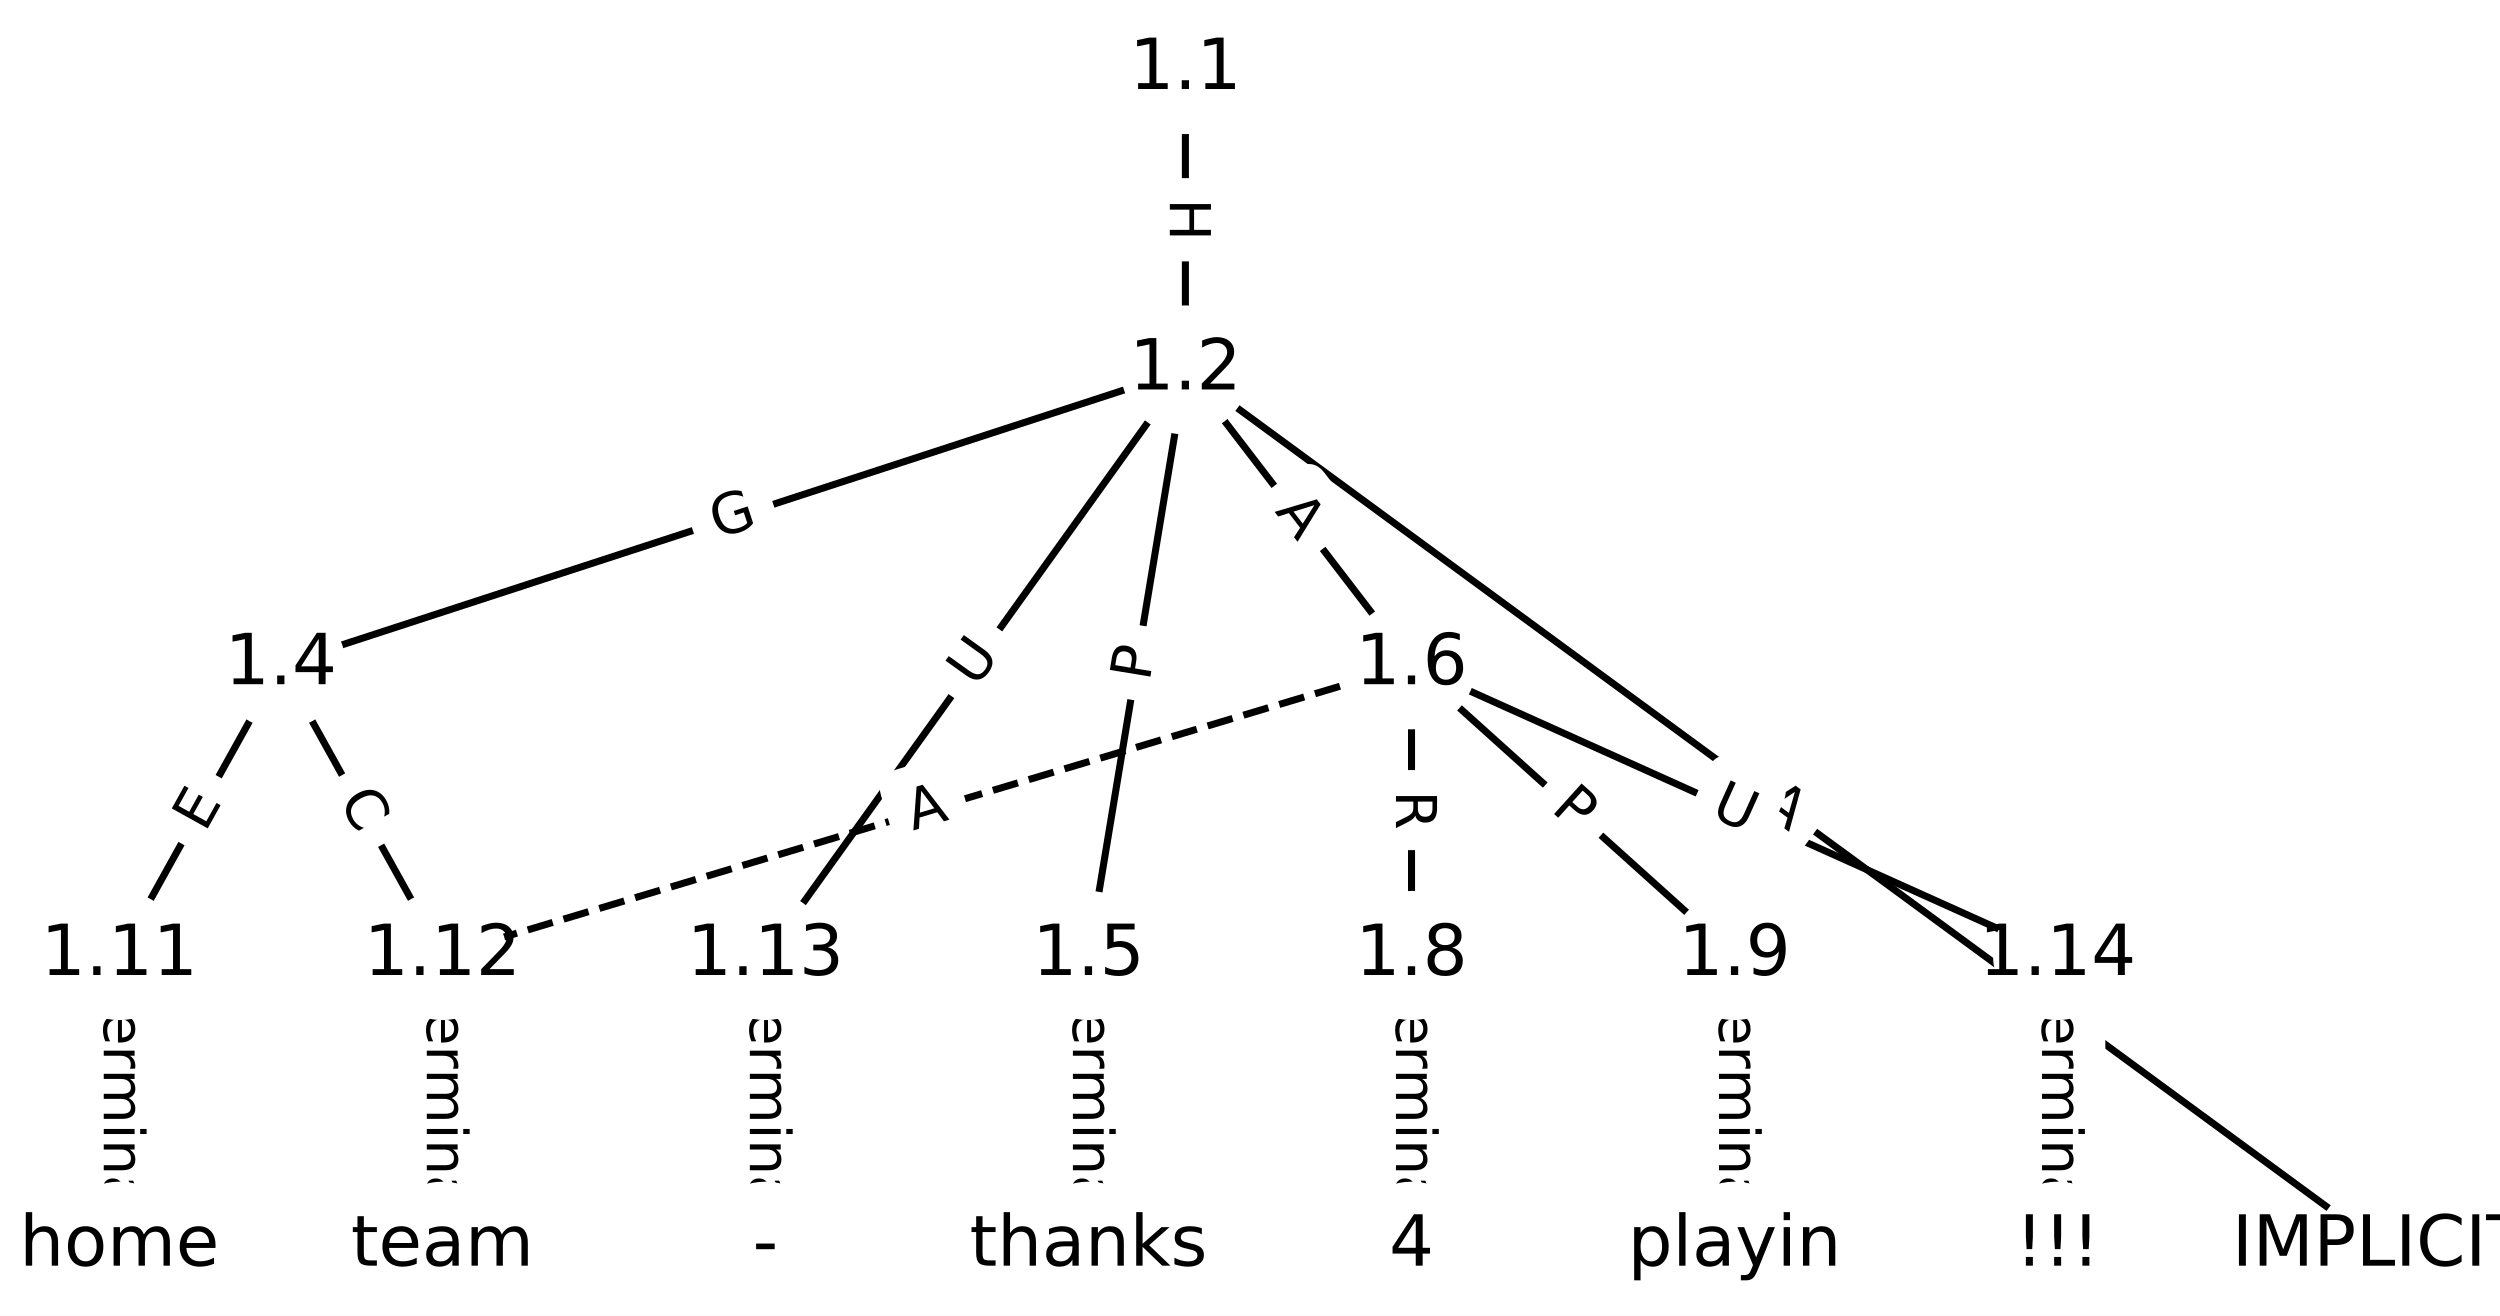
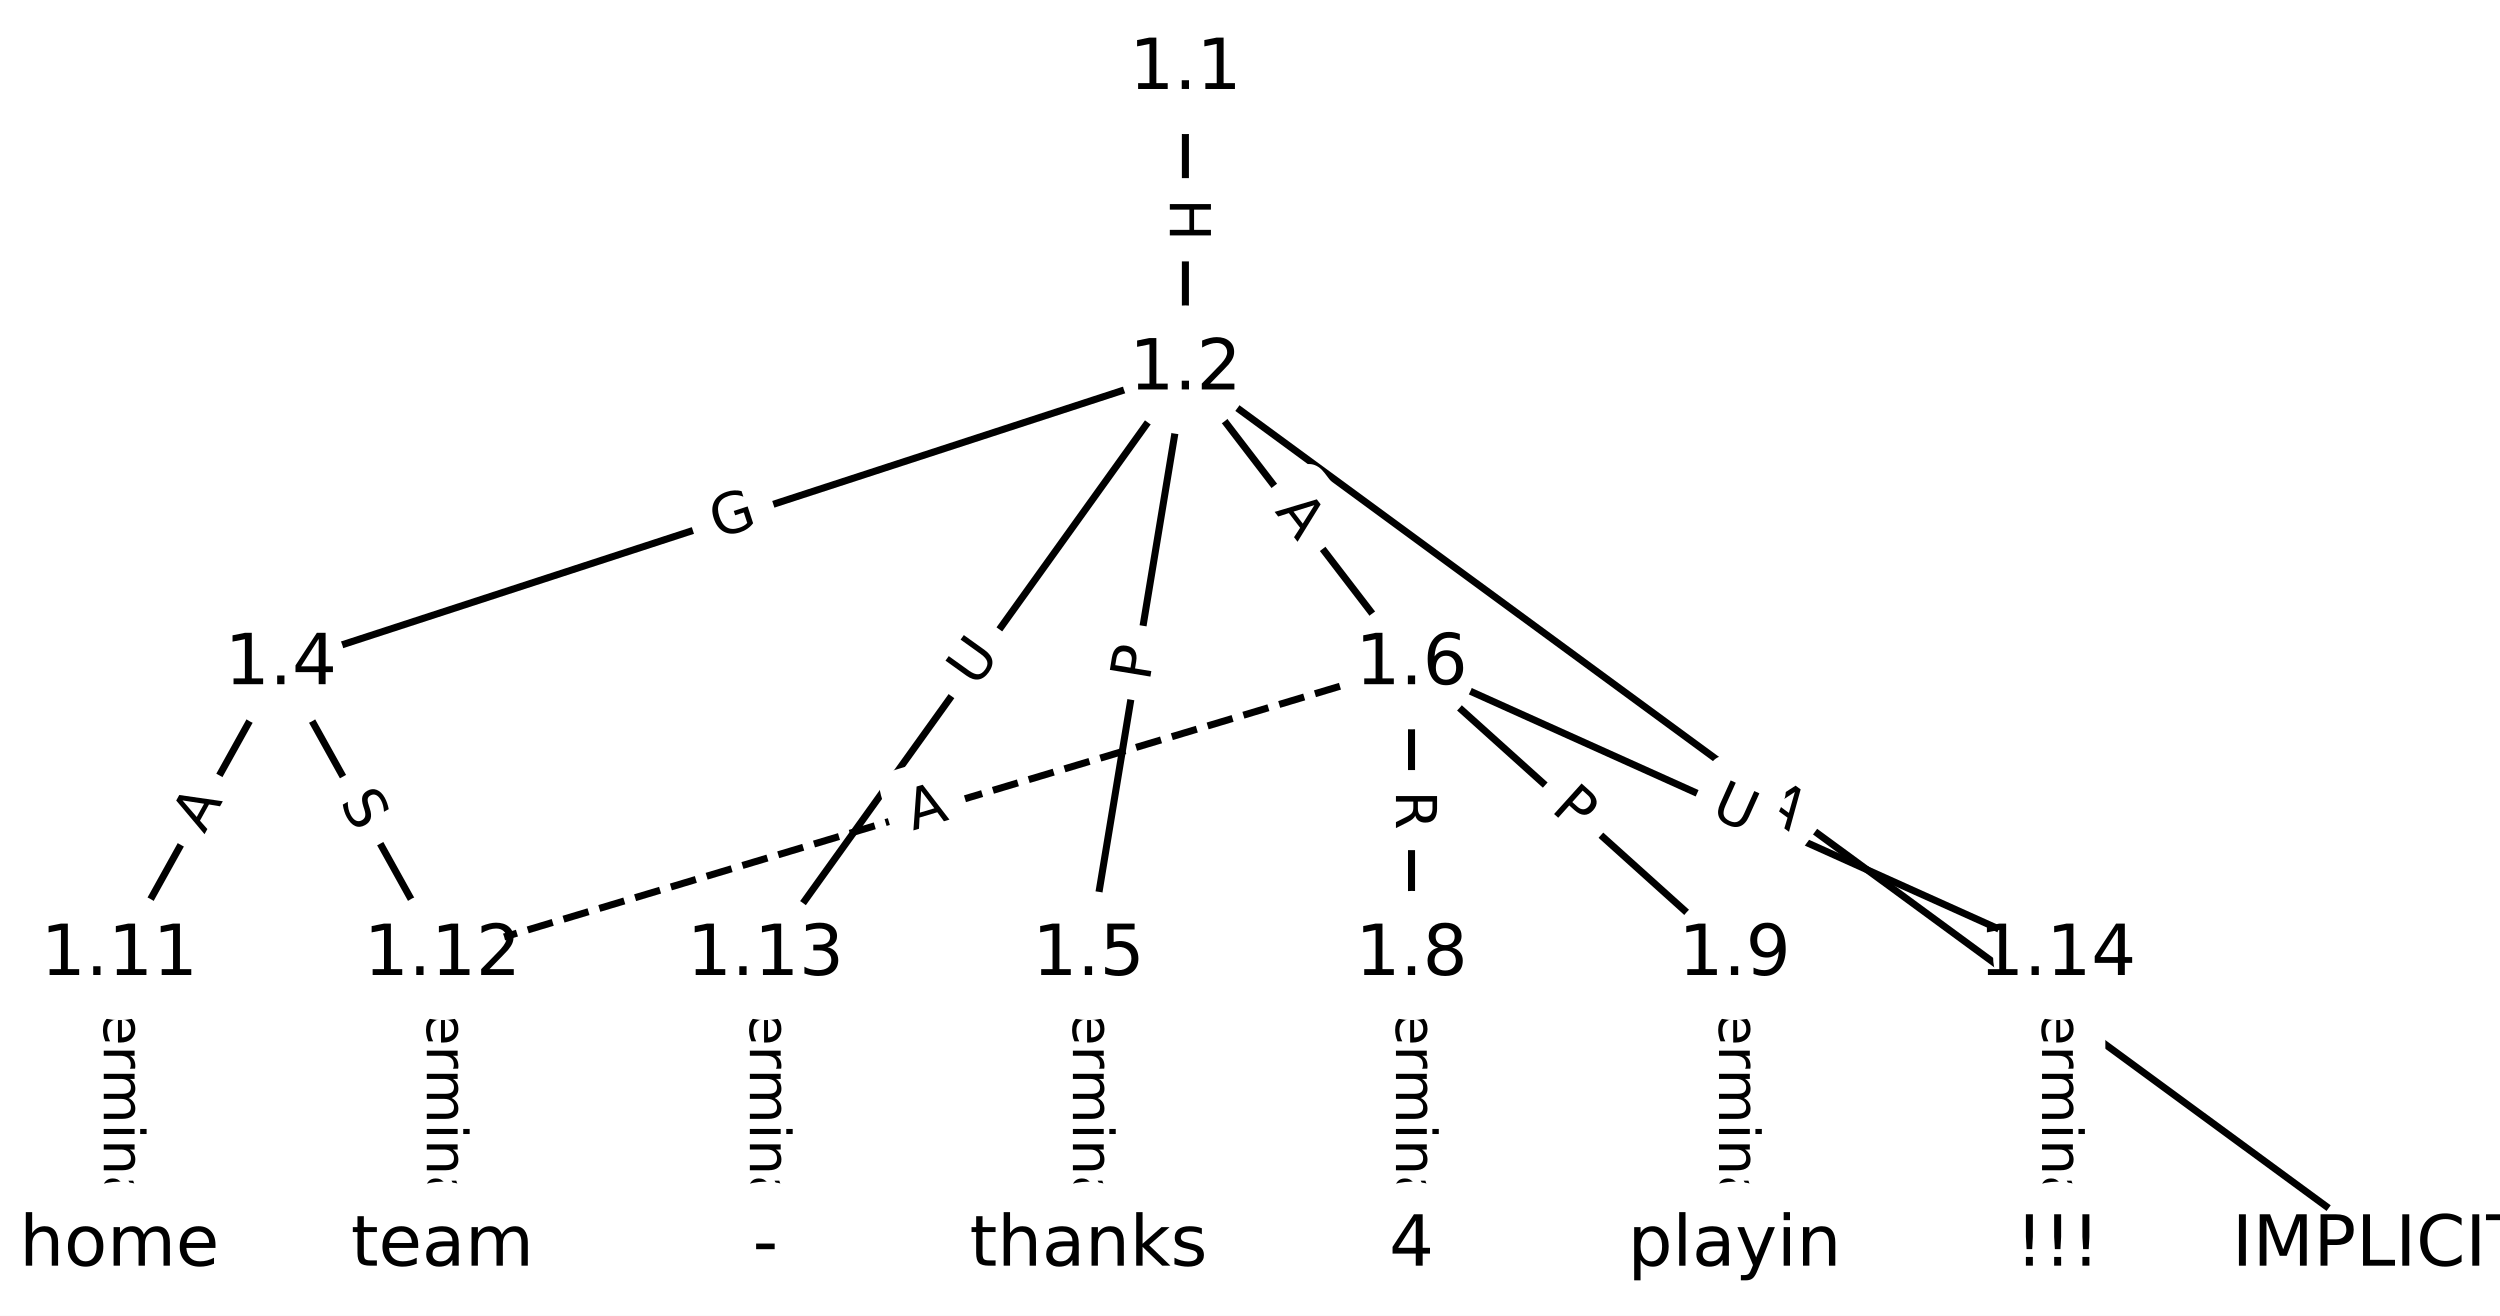
<svg xmlns="http://www.w3.org/2000/svg" xmlns:xlink="http://www.w3.org/1999/xlink" width="354.67pt" height="186.67pt" version="1.1" viewBox="0 0 354.67 186.67">
  <defs>
    <style type="text/css">*{stroke-linecap:butt;stroke-linejoin:round;}</style>
  </defs>
  <path d="m0 186.67h354.67v-186.67h-354.67z" fill="#fff" />
  <g fill="none" stroke="#000">
    <path d="m168.17 9.863v42.626" clip-path="url(#a)" />
    <path d="m168.17 52.489 169.57 124.32" clip-path="url(#a)" />
    <path d="m168.17 52.489-128.33 41.821" clip-path="url(#a)" />
    <path d="m168.17 52.489-13.749 83.068" clip-path="url(#a)" />
    <path d="m168.17 52.489 32.081 41.821" clip-path="url(#a)" />
    <path d="m168.17 52.489-59.58 83.068" clip-path="url(#a)" />
    <path d="m39.842 94.31-22.915 41.247" clip-path="url(#a)" />
    <path d="m39.842 94.31 22.915 41.247" clip-path="url(#a)" />
    <path d="m154.42 135.56v41.247" clip-path="url(#a)" />
    <path d="m200.25 94.31v41.247" clip-path="url(#a)" />
    <path d="m200.25 94.31 45.83 41.247" clip-path="url(#a)" />
    <path d="m200.25 94.31-137.49 41.247" clip-path="url(#a)" stroke-dasharray="3.7,1.6" />
    <path d="m200.25 94.31 91.661 41.247" clip-path="url(#a)" />
    <path d="m200.25 135.56v41.247" clip-path="url(#a)" />
    <path d="m246.08 135.56v41.247" clip-path="url(#a)" />
    <path d="m16.927 135.56v41.247" clip-path="url(#a)" />
    <path d="m62.757 135.56v41.247" clip-path="url(#a)" />
    <path d="m108.59 135.56v41.247" clip-path="url(#a)" />
    <path d="m291.91 135.56v41.247" clip-path="url(#a)" />
  </g>
  <path d="m161.9 28.168v6.016q0 2.4 2.4 2.4h7.742q2.4 0 2.4-2.4v-6.016q0-2.4-2.4-2.4h-7.742q-2.4 0-2.4 2.4z" clip-path="url(#a)" fill="#fff" stroke="#fff" />
  <g clip-path="url(#a)">
    <defs>
      <path id="z" d="m9.812 72.906h9.859v-29.891h35.844v29.891h9.859v-72.906h-9.859v34.719h-35.844v-34.719h-9.859z" />
    </defs>
    <g transform="translate(165.96 28.168) rotate(90) scale(.08 -.08)">
      <use xlink:href="#z" />
    </g>
  </g>
  <path d="m247.04 118.09 4.413 3.236q1.936 1.419 3.355-0.517l4.578-6.244q1.419-1.936-0.517-3.355l-4.413-3.236q-1.936-1.419-3.355 0.517l-4.578 6.244q-1.419 1.936 0.517 3.355z" clip-path="url(#a)" fill="#fff" stroke="#fff" />
  <g clip-path="url(#a)">
    <defs>
-       <path id="o" d="m34.188 63.188-13.391-36.281h26.812zm-5.578 9.719h11.188l27.781-72.906h-10.25l-6.641 18.703h-32.859l-6.641-18.703h-10.406z" />
+       <path id="m" d="m34.188 63.188-13.391-36.281h26.812zm-5.578 9.719h11.188l27.781-72.906h-10.25l-6.641 18.703h-32.859l-6.641-18.703h-10.406z" />
    </defs>
    <g transform="translate(249.44 114.81) rotate(36.245) scale(.08 -.08)">
-       <use xlink:href="#o" />
+       <use xlink:href="#m" />
    </g>
  </g>
  <path d="m103 80.322 5.894-1.921q2.282-0.744 1.538-3.026l-2.399-7.361q-0.744-2.282-3.026-1.538l-5.894 1.921q-2.282 0.744-1.538 3.026l2.399 7.361q0.744 2.282 3.026 1.538z" clip-path="url(#a)" fill="#fff" stroke="#fff" />
  <g clip-path="url(#a)">
    <defs>
      <path id="aa" d="m59.516 10.406v19.578h-16.109v8.109h25.875v-31.312q-5.703-4.047-12.594-6.125-6.875-2.078-14.688-2.078-17.094 0-26.75 9.984-9.641 10-9.641 27.812 0 17.875 9.641 27.859 9.656 9.984 26.75 9.984 7.125 0 13.547-1.766 6.422-1.75 11.844-5.172v-10.5q-5.469 4.641-11.625 6.984t-12.938 2.344q-13.391 0-20.109-7.469-6.703-7.469-6.703-22.266 0-14.75 6.703-22.219 6.719-7.469 20.109-7.469 5.219 0 9.312 0.906 4.109 0.906 7.375 2.812z" />
    </defs>
    <g transform="translate(101.74 76.459) rotate(-18.051) scale(.08 -.08)">
      <use xlink:href="#aa" />
    </g>
  </g>
  <path d="m167.09 97.426 0.788-4.759q0.392-2.368-1.976-2.76l-7.639-1.264q-2.368-0.392-2.76 1.976l-0.788 4.759q-0.392 2.368 1.976 2.76l7.639 1.264q2.368 0.392 2.76-1.976z" clip-path="url(#a)" fill="#fff" stroke="#fff" />
  <g clip-path="url(#a)">
    <defs>
-       <path id="m" d="m19.672 64.797v-27.391h12.406q6.891 0 10.641 3.562 3.766 3.562 3.766 10.156 0 6.547-3.766 10.109-3.75 3.562-10.641 3.562zm-9.859 8.109h22.266q12.266 0 18.531-5.547 6.281-5.547 6.281-16.234 0-10.797-6.281-16.312-6.266-5.516-18.531-5.516h-12.406v-29.297h-9.859z" />
+       <path id="n" d="m19.672 64.797v-27.391h12.406q6.891 0 10.641 3.562 3.766 3.562 3.766 10.156 0 6.547-3.766 10.109-3.75 3.562-10.641 3.562zm-9.859 8.109h22.266q12.266 0 18.531-5.547 6.281-5.547 6.281-16.234 0-10.797-6.281-16.312-6.266-5.516-18.531-5.516h-12.406v-29.297h-9.859z" />
    </defs>
    <g transform="translate(163.08 96.763) rotate(-80.602) scale(.08 -.08)">
+       <use xlink:href="#n" />
+     </g>
+   </g>
+   <path d="m177.57 75.045 3.331 4.342q1.461 1.904 3.365 0.443l6.143-4.713q1.904-1.461 0.443-3.365l-3.331-4.342q-1.461-1.904-3.365-0.443l-6.143 4.713q-1.904 1.461-0.443 3.365z" clip-path="url(#a)" fill="#fff" stroke="#fff" />
+   <g clip-path="url(#a)">
+     <g transform="translate(180.79 72.572) rotate(52.508) scale(.08 -.08)">
      <use xlink:href="#m" />
-     </g>
-   </g>
-   <path d="m177.57 75.045 3.331 4.342q1.461 1.904 3.365 0.443l6.143-4.713q1.904-1.461 0.443-3.365l-3.331-4.342q-1.461-1.904-3.365-0.443l-6.143 4.713q-1.904 1.461-0.443 3.365z" clip-path="url(#a)" fill="#fff" stroke="#fff" />
-   <g clip-path="url(#a)">
-     <g transform="translate(180.79 72.572) rotate(52.508) scale(.08 -.08)">
-       <use xlink:href="#o" />
    </g>
  </g>
  <path d="m141.77 100.06 3.412-4.758q1.399-1.95-0.551-3.349l-6.292-4.513q-1.95-1.399-3.349 0.551l-3.412 4.758q-1.399 1.95 0.551 3.349l6.292 4.513q1.95 1.399 3.349-0.551z" clip-path="url(#a)" fill="#fff" stroke="#fff" />
  <g clip-path="url(#a)">
    <defs>
      <path id="r" d="m8.688 72.906h9.922v-44.297q0-11.719 4.234-16.875 4.25-5.141 13.781-5.141 9.469 0 13.719 5.141 4.25 5.156 4.25 16.875v44.297h9.906v-45.516q0-14.25-7.062-21.531-7.047-7.281-20.812-7.281-13.828 0-20.891 7.281-7.047 7.281-7.047 21.531z" />
    </defs>
    <g transform="translate(138.47 97.688) rotate(-54.35) scale(.08 -.08)">
      <use xlink:href="#r" />
    </g>
  </g>
-   <path d="m32.639 120.19 2.455-4.419q1.165-2.098-0.932-3.264l-6.768-3.76q-2.098-1.165-3.264 0.932l-2.455 4.419q-1.165 2.098 0.932 3.264l6.768 3.76q2.098 1.165 3.264-0.932z" clip-path="url(#a)" fill="#fff" stroke="#fff" />
-   <g clip-path="url(#a)">
-     <defs>
-       <path id="ab" d="m9.812 72.906h46.094v-8.312h-36.234v-21.578h34.719v-8.297h-34.719v-26.422h37.109v-8.297h-46.969z" />
-     </defs>
-     <g transform="translate(29.087 118.21) rotate(-60.945) scale(.08 -.08)">
-       <use xlink:href="#ab" />
-     </g>
-   </g>
-   <path d="m44.461 115.54 2.713 4.883q1.165 2.098 3.264 0.932l6.768-3.76q2.098-1.165 0.932-3.264l-2.713-4.883q-1.165-2.098-3.264-0.932l-6.768 3.76q-2.098 1.165-0.932 3.264z" clip-path="url(#a)" fill="#fff" stroke="#fff" />
-   <g clip-path="url(#a)">
-     <defs>
-       <path id="s" d="m64.406 67.281v-10.391q-4.984 4.641-10.625 6.922-5.641 2.297-11.984 2.297-12.5 0-19.141-7.641t-6.641-22.094q0-14.406 6.641-22.047t19.141-7.641q6.344 0 11.984 2.297t10.625 6.938v-10.312q-5.172-3.516-10.969-5.281-5.781-1.75-12.219-1.75-16.562 0-26.094 10.125-9.516 10.141-9.516 27.672 0 17.578 9.516 27.703 9.531 10.141 26.094 10.141 6.531 0 12.312-1.734 5.797-1.734 10.875-5.203z" />
-     </defs>
-     <g transform="translate(48.014 113.56) rotate(60.945) scale(.08 -.08)">
-       <use xlink:href="#s" />
+   <path d="m32.538 120.37 2.658-4.784q1.165-2.098-0.932-3.264l-6.768-3.76q-2.098-1.165-3.264 0.932l-2.658 4.784q-1.165 2.098 0.932 3.264l6.768 3.76q2.098 1.165 3.264-0.932z" clip-path="url(#a)" fill="#fff" stroke="#fff" />
+   <g clip-path="url(#a)">
+     <g transform="translate(28.985 118.4) rotate(-60.945) scale(.08 -.08)">
+       <use xlink:href="#m" />
+     </g>
+   </g>
+   <path d="m44.584 115.76 2.466 4.44q1.165 2.098 3.264 0.932l6.768-3.76q2.098-1.165 0.932-3.264l-2.466-4.44q-1.165-2.098-3.264-0.932l-6.768 3.76q-2.098 1.165-0.932 3.264z" clip-path="url(#a)" fill="#fff" stroke="#fff" />
+   <g clip-path="url(#a)">
+     <defs>
+       <path id="v" d="m53.516 70.516v-9.625q-5.609 2.688-10.594 4-4.984 1.328-9.625 1.328-8.047 0-12.422-3.125t-4.375-8.891q0-4.844 2.906-7.312 2.906-2.453 11.016-3.969l5.953-1.219q11.031-2.109 16.281-7.406t5.25-14.172q0-10.609-7.109-16.078-7.094-5.469-20.812-5.469-5.172 0-11.016 1.172-5.828 1.172-12.078 3.469v10.156q6-3.359 11.766-5.078 5.766-1.703 11.328-1.703 8.438 0 13.031 3.312 4.594 3.328 4.594 9.484 0 5.359-3.297 8.391t-10.812 4.547l-6.016 1.172q-11.031 2.188-15.969 6.875-4.922 4.688-4.922 13.047 0 9.672 6.812 15.234t18.766 5.562q5.141 0 10.453-0.938 5.328-0.922 10.891-2.766z" />
+     </defs>
+     <g transform="translate(48.137 113.79) rotate(60.945) scale(.08 -.08)">
+       <use xlink:href="#v" />
    </g>
  </g>
  <path d="m148.15 138.54v35.285q0 2.4 2.4 2.4h7.742q2.4 0 2.4-2.4v-35.285q0-2.4-2.4-2.4h-7.742q-2.4 0-2.4 2.4z" clip-path="url(#a)" fill="#fff" stroke="#fff" />
  <g clip-path="url(#a)">
    <defs>
      <path id="i" d="m-0.297 72.906h61.672v-8.312h-25.875v-64.594h-9.906v64.594h-25.891z" />
      <path id="h" d="m56.203 29.594v-4.391h-41.312q0.594-9.281 5.594-14.141t13.938-4.859q5.172 0 10.031 1.266t9.656 3.812v-8.5q-4.844-2.047-9.922-3.125t-10.297-1.078q-13.094 0-20.734 7.609-7.641 7.625-7.641 20.625 0 13.422 7.25 21.297 7.25 7.891 19.562 7.891 11.031 0 17.453-7.109 6.422-7.094 6.422-19.297zm-8.984 2.641q-0.094 7.359-4.125 11.75-4.031 4.406-10.672 4.406-7.516 0-12.031-4.25t-5.203-11.969z" />
      <path id="l" d="m41.109 46.297q-1.516 0.875-3.297 1.281-1.781 0.422-3.922 0.422-7.625 0-11.703-4.953t-4.078-14.234v-28.812h-9.031v54.688h9.031v-8.5q2.844 4.984 7.375 7.391 4.547 2.422 11.047 2.422 0.922 0 2.047-0.125 1.125-0.109 2.484-0.359z" />
      <path id="g" d="m52 44.188q3.375 6.062 8.062 8.938t11.031 2.875q8.547 0 13.188-5.984 4.641-5.969 4.641-17v-33.016h-9.031v32.719q0 7.859-2.797 11.656-2.781 3.812-8.484 3.812-6.984 0-11.047-4.641-4.047-4.625-4.047-12.641v-30.906h-9.031v32.719q0 7.906-2.781 11.688t-8.594 3.781q-6.891 0-10.953-4.656-4.047-4.656-4.047-12.625v-30.906h-9.031v54.688h9.031v-8.5q3.078 5.031 7.375 7.422t10.203 2.391q5.969 0 10.141-3.031 4.172-3.016 6.172-8.781z" />
      <path id="k" d="m9.422 54.688h8.984v-54.688h-8.984zm0 21.297h8.984v-11.391h-8.984z" />
      <path id="f" d="m54.891 33.016v-33.016h-8.984v32.719q0 7.766-3.031 11.609-3.031 3.859-9.078 3.859-7.281 0-11.484-4.641-4.203-4.625-4.203-12.641v-30.906h-9.031v54.688h9.031v-8.5q3.234 4.938 7.594 7.375 4.375 2.438 10.094 2.438 9.422 0 14.25-5.828 4.844-5.828 4.844-17.156z" />
      <path id="e" d="m34.281 27.484q-10.891 0-15.094-2.484t-4.203-8.5q0-4.781 3.156-7.594 3.156-2.797 8.562-2.797 7.484 0 12 5.297t4.516 14.078v2zm17.922 3.719v-31.203h-8.984v8.297q-3.078-4.969-7.672-7.344t-11.234-2.375q-8.391 0-13.359 4.719-4.953 4.719-4.953 12.625 0 9.219 6.172 13.906 6.188 4.688 18.438 4.688h12.609v0.891q0 6.203-4.078 9.594t-11.453 3.391q-4.688 0-9.141-1.125-4.438-1.125-8.531-3.375v8.312q4.922 1.906 9.562 2.844 4.641 0.953 9.031 0.953 11.875 0 17.734-6.156 5.859-6.141 5.859-18.641z" />
      <path id="j" d="m9.422 75.984h8.984v-75.984h-8.984z" />
    </defs>
    <g transform="translate(152.21 138.54) rotate(90) scale(.08 -.08)">
      <use xlink:href="#i" />
      <use x="60.818" xlink:href="#h" />
      <use x="122.342" xlink:href="#l" />
      <use x="163.439" xlink:href="#g" />
      <use x="260.852" xlink:href="#k" />
      <use x="288.635" xlink:href="#f" />
      <use x="352.014" xlink:href="#e" />
      <use x="413.293" xlink:href="#j" />
    </g>
  </g>
  <path d="m193.98 112.15v5.559q0 2.4 2.4 2.4h7.742q2.4 0 2.4-2.4v-5.559q0-2.4-2.4-2.4h-7.742q-2.4 0-2.4 2.4z" clip-path="url(#a)" fill="#fff" stroke="#fff" />
  <g clip-path="url(#a)">
    <defs>
      <path id="w" d="m44.391 34.188q3.172-1.078 6.172-4.594t6.031-9.672l10.016-19.922h-10.609l-9.312 18.703q-3.625 7.328-7.016 9.719t-9.25 2.391h-10.75v-30.812h-9.859v72.906h22.266q12.5 0 18.656-5.234 6.156-5.219 6.156-15.766 0-6.891-3.203-11.438-3.203-4.531-9.297-6.281zm-24.719 30.609v-25.875h12.406q7.125 0 10.766 3.297t3.641 9.688-3.641 9.641-10.766 3.25z" />
    </defs>
    <g transform="translate(198.04 112.15) rotate(90) scale(.08 -.08)">
      <use xlink:href="#w" />
    </g>
  </g>
  <path d="m217.18 117.98 3.586 3.227q1.784 1.605 3.389-0.178l5.179-5.755q1.605-1.784-0.178-3.389l-3.586-3.227q-1.784-1.605-3.389 0.178l-5.179 5.755q-1.605 1.784 0.178 3.389z" clip-path="url(#a)" fill="#fff" stroke="#fff" />
  <g clip-path="url(#a)">
    <g transform="translate(219.89 114.96) rotate(41.987) scale(.08 -.08)">
+       <use xlink:href="#n" />
+     </g>
+   </g>
+   <path d="m130.68 121.73 5.242-1.573q2.299-0.69 1.609-2.988l-2.225-7.416q-0.69-2.299-2.988-1.609l-5.242 1.573q-2.299 0.69-1.609 2.988l2.225 7.416q0.69 2.299 2.988 1.609z" clip-path="url(#a)" fill="#fff" stroke="#fff" />
+   <g clip-path="url(#a)">
+     <g transform="translate(129.52 117.83) rotate(-16.699) scale(.08 -.08)">
      <use xlink:href="#m" />
-     </g>
-   </g>
-   <path d="m130.68 121.73 5.242-1.573q2.299-0.69 1.609-2.988l-2.225-7.416q-0.69-2.299-2.988-1.609l-5.242 1.573q-2.299 0.69-1.609 2.988l2.225 7.416q0.69 2.299 2.988 1.609z" clip-path="url(#a)" fill="#fff" stroke="#fff" />
-   <g clip-path="url(#a)">
-     <g transform="translate(129.52 117.83) rotate(-16.699) scale(.08 -.08)">
-       <use xlink:href="#o" />
    </g>
  </g>
  <path d="m240.84 119.45 5.339 2.403q2.189 0.985 3.174-1.204l3.177-7.061q0.985-2.189-1.204-3.174l-5.339-2.403q-2.189-0.985-3.174 1.204l-3.177 7.061q-0.985 2.189 1.204 3.174z" clip-path="url(#a)" fill="#fff" stroke="#fff" />
  <g clip-path="url(#a)">
    <g transform="translate(242.5 115.75) rotate(24.228) scale(.08 -.08)">
      <use xlink:href="#r" />
    </g>
  </g>
  <path d="m193.98 138.54v35.285q0 2.4 2.4 2.4h7.742q2.4 0 2.4-2.4v-35.285q0-2.4-2.4-2.4h-7.742q-2.4 0-2.4 2.4z" clip-path="url(#a)" fill="#fff" stroke="#fff" />
  <g clip-path="url(#a)">
    <g transform="translate(198.04 138.54) rotate(90) scale(.08 -.08)">
      <use xlink:href="#i" />
      <use x="60.818" xlink:href="#h" />
      <use x="122.342" xlink:href="#l" />
      <use x="163.439" xlink:href="#g" />
      <use x="260.852" xlink:href="#k" />
      <use x="288.635" xlink:href="#f" />
      <use x="352.014" xlink:href="#e" />
      <use x="413.293" xlink:href="#j" />
    </g>
  </g>
  <path d="m239.81 138.54v35.285q0 2.4 2.4 2.4h7.742q2.4 0 2.4-2.4v-35.285q0-2.4-2.4-2.4h-7.742q-2.4 0-2.4 2.4z" clip-path="url(#a)" fill="#fff" stroke="#fff" />
  <g clip-path="url(#a)">
    <g transform="translate(243.87 138.54) rotate(90) scale(.08 -.08)">
      <use xlink:href="#i" />
      <use x="60.818" xlink:href="#h" />
      <use x="122.342" xlink:href="#l" />
      <use x="163.439" xlink:href="#g" />
      <use x="260.852" xlink:href="#k" />
      <use x="288.635" xlink:href="#f" />
      <use x="352.014" xlink:href="#e" />
      <use x="413.293" xlink:href="#j" />
    </g>
  </g>
  <path d="m10.656 138.54v35.285q0 2.4 2.4 2.4h7.742q2.4 0 2.4-2.4v-35.285q0-2.4-2.4-2.4h-7.742q-2.4 0-2.4 2.4z" clip-path="url(#a)" fill="#fff" stroke="#fff" />
  <g clip-path="url(#a)">
    <g transform="translate(14.719 138.54) rotate(90) scale(.08 -.08)">
      <use xlink:href="#i" />
      <use x="60.818" xlink:href="#h" />
      <use x="122.342" xlink:href="#l" />
      <use x="163.439" xlink:href="#g" />
      <use x="260.852" xlink:href="#k" />
      <use x="288.635" xlink:href="#f" />
      <use x="352.014" xlink:href="#e" />
      <use x="413.293" xlink:href="#j" />
    </g>
  </g>
  <path d="m56.486 138.54v35.285q0 2.4 2.4 2.4h7.742q2.4 0 2.4-2.4v-35.285q0-2.4-2.4-2.4h-7.742q-2.4 0-2.4 2.4z" clip-path="url(#a)" fill="#fff" stroke="#fff" />
  <g clip-path="url(#a)">
    <g transform="translate(60.55 138.54) rotate(90) scale(.08 -.08)">
      <use xlink:href="#i" />
      <use x="60.818" xlink:href="#h" />
      <use x="122.342" xlink:href="#l" />
      <use x="163.439" xlink:href="#g" />
      <use x="260.852" xlink:href="#k" />
      <use x="288.635" xlink:href="#f" />
      <use x="352.014" xlink:href="#e" />
      <use x="413.293" xlink:href="#j" />
    </g>
  </g>
  <path d="m102.32 138.54v35.285q0 2.4 2.4 2.4h7.742q2.4 0 2.4-2.4v-35.285q0-2.4-2.4-2.4h-7.742q-2.4 0-2.4 2.4z" clip-path="url(#a)" fill="#fff" stroke="#fff" />
  <g clip-path="url(#a)">
    <g transform="translate(106.38 138.54) rotate(90) scale(.08 -.08)">
      <use xlink:href="#i" />
      <use x="60.818" xlink:href="#h" />
      <use x="122.342" xlink:href="#l" />
      <use x="163.439" xlink:href="#g" />
      <use x="260.852" xlink:href="#k" />
      <use x="288.635" xlink:href="#f" />
      <use x="352.014" xlink:href="#e" />
      <use x="413.293" xlink:href="#j" />
    </g>
  </g>
  <path d="m285.64 138.54v35.285q0 2.4 2.4 2.4h7.742q2.4 0 2.4-2.4v-35.285q0-2.4-2.4-2.4h-7.742q-2.4 0-2.4 2.4z" clip-path="url(#a)" fill="#fff" stroke="#fff" />
  <g clip-path="url(#a)">
    <g transform="translate(289.7 138.54) rotate(90) scale(.08 -.08)">
      <use xlink:href="#i" />
      <use x="60.818" xlink:href="#h" />
      <use x="122.342" xlink:href="#l" />
      <use x="163.439" xlink:href="#g" />
      <use x="260.852" xlink:href="#k" />
      <use x="288.635" xlink:href="#f" />
      <use x="352.014" xlink:href="#e" />
      <use x="413.293" xlink:href="#j" />
    </g>
  </g>
  <defs>
    <path id="b" d="m0 8.66c2.297 0 4.5-0.912 6.124-2.537 1.624-1.624 2.537-3.827 2.537-6.124s-0.912-4.5-2.537-6.124c-1.624-1.624-3.827-2.537-6.124-2.537s-4.5 0.912-6.124 2.537c-1.624 1.624-2.537 3.827-2.537 6.124s0.912 4.5 2.537 6.124c1.624 1.624 3.827 2.537 6.124 2.537z" />
  </defs>
  <g clip-path="url(#a)">
    <use x="16.927" y="176.804" fill="#ffffff" stroke="#ffffff" xlink:href="#b" />
  </g>
  <g clip-path="url(#a)">
    <use x="62.757" y="176.804" fill="#ffffff" stroke="#ffffff" xlink:href="#b" />
  </g>
  <g clip-path="url(#a)">
    <use x="108.588" y="176.804" fill="#ffffff" stroke="#ffffff" xlink:href="#b" />
  </g>
  <g clip-path="url(#a)">
    <use x="154.418" y="176.804" fill="#ffffff" stroke="#ffffff" xlink:href="#b" />
  </g>
  <g clip-path="url(#a)">
    <use x="200.249" y="176.804" fill="#ffffff" stroke="#ffffff" xlink:href="#b" />
  </g>
  <g clip-path="url(#a)">
    <use x="246.079" y="176.804" fill="#ffffff" stroke="#ffffff" xlink:href="#b" />
  </g>
  <g clip-path="url(#a)">
    <use x="291.909" y="176.804" fill="#ffffff" stroke="#ffffff" xlink:href="#b" />
  </g>
  <g clip-path="url(#a)">
    <use x="168.167" y="9.863" fill="#ffffff" stroke="#ffffff" xlink:href="#b" />
  </g>
  <g clip-path="url(#a)">
    <use x="168.167" y="52.489" fill="#ffffff" stroke="#ffffff" xlink:href="#b" />
  </g>
  <g clip-path="url(#a)">
    <use x="337.74" y="176.804" fill="#ffffff" stroke="#ffffff" xlink:href="#b" />
  </g>
  <g clip-path="url(#a)">
    <use x="39.842" y="94.31" fill="#ffffff" stroke="#ffffff" xlink:href="#b" />
  </g>
  <g clip-path="url(#a)">
    <use x="154.418" y="135.557" fill="#ffffff" stroke="#ffffff" xlink:href="#b" />
  </g>
  <g clip-path="url(#a)">
    <use x="200.249" y="94.31" fill="#ffffff" stroke="#ffffff" xlink:href="#b" />
  </g>
  <g clip-path="url(#a)">
    <use x="200.249" y="135.557" fill="#ffffff" stroke="#ffffff" xlink:href="#b" />
  </g>
  <g clip-path="url(#a)">
    <use x="246.079" y="135.557" fill="#ffffff" stroke="#ffffff" xlink:href="#b" />
  </g>
  <g clip-path="url(#a)">
    <use x="16.927" y="135.557" fill="#ffffff" stroke="#ffffff" xlink:href="#b" />
  </g>
  <g clip-path="url(#a)">
    <use x="62.757" y="135.557" fill="#ffffff" stroke="#ffffff" xlink:href="#b" />
  </g>
  <g clip-path="url(#a)">
    <use x="108.588" y="135.557" fill="#ffffff" stroke="#ffffff" xlink:href="#b" />
  </g>
  <g clip-path="url(#a)">
    <use x="291.909" y="135.557" fill="#ffffff" stroke="#ffffff" xlink:href="#b" />
  </g>
  <g clip-path="url(#a)">
    <defs>
-       <path id="v" d="m54.891 33.016v-33.016h-8.984v32.719q0 7.766-3.031 11.609-3.031 3.859-9.078 3.859-7.281 0-11.484-4.641-4.203-4.625-4.203-12.641v-30.906h-9.031v75.984h9.031v-29.797q3.234 4.938 7.594 7.375 4.375 2.438 10.094 2.438 9.422 0 14.25-5.828 4.844-5.828 4.844-17.156z" />
+       <path id="u" d="m54.891 33.016v-33.016h-8.984v32.719q0 7.766-3.031 11.609-3.031 3.859-9.078 3.859-7.281 0-11.484-4.641-4.203-4.625-4.203-12.641v-30.906h-9.031v75.984h9.031v-29.797q3.234 4.938 7.594 7.375 4.375 2.438 10.094 2.438 9.422 0 14.25-5.828 4.844-5.828 4.844-17.156z" />
      <path id="al" d="m30.609 48.391q-7.219 0-11.422-5.641t-4.203-15.453 4.172-15.453q4.188-5.641 11.453-5.641 7.188 0 11.375 5.656 4.203 5.672 4.203 15.438 0 9.719-4.203 15.406-4.188 5.688-11.375 5.688zm0 7.609q11.719 0 18.406-7.625 6.703-7.609 6.703-21.078 0-13.422-6.703-21.078-6.688-7.641-18.406-7.641-11.766 0-18.438 7.641-6.656 7.656-6.656 21.078 0 13.469 6.656 21.078 6.672 7.625 18.438 7.625z" />
    </defs>
    <g transform="translate(2.752 179.56) scale(.1 -.1)">
-       <use xlink:href="#v" />
+       <use xlink:href="#u" />
      <use x="63.379" xlink:href="#al" />
      <use x="124.561" xlink:href="#g" />
      <use x="221.973" xlink:href="#h" />
    </g>
  </g>
  <g clip-path="url(#a)">
    <defs>
-       <path id="u" d="m18.312 70.219v-15.531h18.5v-6.984h-18.5v-29.688q0-6.688 1.828-8.594t7.453-1.906h9.219v-7.516h-9.219q-10.406 0-14.359 3.875-3.953 3.891-3.953 14.141v29.688h-6.594v6.984h6.594v15.531z" />
+       <path id="t" d="m18.312 70.219v-15.531h18.5v-6.984h-18.5v-29.688q0-6.688 1.828-8.594t7.453-1.906h9.219v-7.516h-9.219q-10.406 0-14.359 3.875-3.953 3.891-3.953 14.141v29.688h-6.594v6.984h6.594v15.531z" />
    </defs>
    <g transform="translate(49.786 179.56) scale(.1 -.1)">
-       <use xlink:href="#u" />
+       <use xlink:href="#t" />
      <use x="39.209" xlink:href="#h" />
      <use x="100.732" xlink:href="#e" />
      <use x="162.012" xlink:href="#g" />
    </g>
  </g>
  <g clip-path="url(#a)">
    <defs>
      <path id="ah" d="m4.891 31.391h26.312v-8h-26.312z" />
    </defs>
    <g transform="translate(106.78 179.56) scale(.1 -.1)">
      <use xlink:href="#ah" />
    </g>
  </g>
  <g clip-path="url(#a)">
    <defs>
      <path id="am" d="m9.078 75.984h9.031v-44.875l26.812 23.578h11.469l-29-25.578 30.234-29.109h-11.719l-27.797 26.703v-26.703h-9.031z" />
      <path id="aj" d="m44.281 53.078v-8.5q-3.797 1.953-7.906 2.922-4.094 0.984-8.5 0.984-6.688 0-10.031-2.047t-3.344-6.156q0-3.125 2.391-4.906t9.625-3.391l3.078-0.688q9.562-2.047 13.594-5.781t4.031-10.422q0-7.625-6.031-12.078-6.031-4.438-16.578-4.438-4.391 0-9.156 0.859t-10.031 2.562v9.281q4.984-2.594 9.812-3.891 4.828-1.281 9.578-1.281 6.344 0 9.75 2.172 3.422 2.172 3.422 6.125 0 3.656-2.469 5.609-2.453 1.953-10.812 3.766l-3.125 0.734q-8.344 1.75-12.062 5.391-3.703 3.641-3.703 9.984 0 7.719 5.469 11.906 5.469 4.203 15.531 4.203 4.969 0 9.359-0.734 4.406-0.719 8.109-2.188z" />
    </defs>
    <g transform="translate(137.56 179.56) scale(.1 -.1)">
-       <use xlink:href="#u" />
-       <use x="39.209" xlink:href="#v" />
+       <use xlink:href="#t" />
+       <use x="39.209" xlink:href="#u" />
      <use x="102.588" xlink:href="#e" />
      <use x="163.867" xlink:href="#f" />
      <use x="227.246" xlink:href="#am" />
      <use x="285.156" xlink:href="#aj" />
    </g>
  </g>
  <g clip-path="url(#a)">
    <defs>
      <path id="p" d="m37.797 64.312-24.906-38.922h24.906zm-2.594 8.594h12.406v-47.516h10.406v-8.203h-10.406v-17.188h-9.812v17.188h-32.906v9.516z" />
    </defs>
    <g transform="translate(197.07 179.56) scale(.1 -.1)">
      <use xlink:href="#p" />
    </g>
  </g>
  <g clip-path="url(#a)">
    <defs>
      <path id="ak" d="m18.109 8.203v-29h-9.031v75.484h9.031v-8.297q2.844 4.875 7.156 7.234 4.328 2.375 10.328 2.375 9.969 0 16.188-7.906 6.234-7.906 6.234-20.797t-6.234-20.812q-6.219-7.906-16.188-7.906-6 0-10.328 2.375-4.312 2.375-7.156 7.25zm30.578 19.094q0 9.906-4.078 15.547t-11.203 5.641q-7.141 0-11.219-5.641t-4.078-15.547 4.078-15.547 11.219-5.641q7.125 0 11.203 5.641t4.078 15.547z" />
      <path id="ai" d="m32.172-5.078q-3.797-9.766-7.422-12.734-3.609-2.984-9.656-2.984h-7.188v7.516h5.281q3.703 0 5.75 1.766 2.062 1.75 4.547 8.297l1.609 4.094-22.109 53.812h9.516l17.094-42.766 17.094 42.766h9.516z" />
    </defs>
    <g transform="translate(230.93 179.56) scale(.1 -.1)">
      <use xlink:href="#ak" />
      <use x="63.477" xlink:href="#j" />
      <use x="91.26" xlink:href="#e" />
      <use x="152.539" xlink:href="#ai" />
      <use x="211.719" xlink:href="#k" />
      <use x="239.502" xlink:href="#f" />
    </g>
  </g>
  <g clip-path="url(#a)">
    <defs>
      <path id="q" d="m15.094 12.406h9.906v-12.406h-9.906zm0 60.5h9.906v-31.984l-0.969-17.438h-7.922l-1.016 17.438z" />
    </defs>
    <g transform="translate(285.9 179.56) scale(.1 -.1)">
      <use xlink:href="#q" />
      <use x="40.088" xlink:href="#q" />
      <use x="80.176" xlink:href="#q" />
    </g>
  </g>
  <g clip-path="url(#a)">
    <defs>
      <path id="c" d="m12.406 8.297h16.109v55.625l-17.531-3.516v8.984l17.438 3.516h9.859v-64.609h16.109v-8.297h-41.984z" />
      <path id="d" d="m10.688 12.406h10.312v-12.406h-10.312z" />
    </defs>
    <g transform="translate(160.22 12.622) scale(.1 -.1)">
      <use xlink:href="#c" />
      <use x="63.623" xlink:href="#d" />
      <use x="95.41" xlink:href="#c" />
    </g>
  </g>
  <g clip-path="url(#a)">
    <defs>
-       <path id="t" d="m19.188 8.297h34.422v-8.297h-46.281v8.297q5.609 5.812 15.297 15.594 9.703 9.797 12.188 12.641 4.734 5.312 6.609 9 1.891 3.688 1.891 7.25 0 5.812-4.078 9.469-4.078 3.672-10.625 3.672-4.641 0-9.797-1.609-5.141-1.609-11-4.891v9.969q5.953 2.391 11.125 3.609 5.188 1.219 9.484 1.219 11.328 0 18.062-5.672 6.734-5.656 6.734-15.125 0-4.5-1.688-8.531-1.672-4.016-6.125-9.484-1.219-1.422-7.766-8.188-6.531-6.766-18.453-18.922z" />
+       <path id="s" d="m19.188 8.297h34.422v-8.297h-46.281v8.297q5.609 5.812 15.297 15.594 9.703 9.797 12.188 12.641 4.734 5.312 6.609 9 1.891 3.688 1.891 7.25 0 5.812-4.078 9.469-4.078 3.672-10.625 3.672-4.641 0-9.797-1.609-5.141-1.609-11-4.891v9.969q5.953 2.391 11.125 3.609 5.188 1.219 9.484 1.219 11.328 0 18.062-5.672 6.734-5.656 6.734-15.125 0-4.5-1.688-8.531-1.672-4.016-6.125-9.484-1.219-1.422-7.766-8.188-6.531-6.766-18.453-18.922z" />
    </defs>
    <g transform="translate(160.22 55.248) scale(.1 -.1)">
      <use xlink:href="#c" />
      <use x="63.623" xlink:href="#d" />
-       <use x="95.41" xlink:href="#t" />
-     </g>
-   </g>
-   <g clip-path="url(#a)">
-     <defs>
-       <path id="n" d="m9.812 72.906h9.859v-72.906h-9.859z" />
+       <use x="95.41" xlink:href="#s" />
+     </g>
+   </g>
+   <g clip-path="url(#a)">
+     <defs>
+       <path id="o" d="m9.812 72.906h9.859v-72.906h-9.859z" />
      <path id="x" d="m9.812 72.906h14.703l18.594-49.609 18.703 49.609h14.703v-72.906h-9.625v64.016l-18.797-50h-9.906l-18.797 50v-64.016h-9.578z" />
      <path id="y" d="m9.812 72.906h9.859v-64.609h35.5v-8.297h-45.359z" />
+       <path id="ab" d="m64.406 67.281v-10.391q-4.984 4.641-10.625 6.922-5.641 2.297-11.984 2.297-12.5 0-19.141-7.641t-6.641-22.094q0-14.406 6.641-22.047t19.141-7.641q6.344 0 11.984 2.297t10.625 6.938v-10.312q-5.172-3.516-10.969-5.281-5.781-1.75-12.219-1.75-16.562 0-26.094 10.125-9.516 10.141-9.516 27.672 0 17.578 9.516 27.703 9.531 10.141 26.094 10.141 6.531 0 12.312-1.734 5.797-1.734 10.875-5.203z" />
    </defs>
    <g transform="translate(316.65 179.56) scale(.1 -.1)">
-       <use xlink:href="#n" />
+       <use xlink:href="#o" />
      <use x="29.492" xlink:href="#x" />
-       <use x="115.771" xlink:href="#m" />
+       <use x="115.771" xlink:href="#n" />
      <use x="176.074" xlink:href="#y" />
-       <use x="231.787" xlink:href="#n" />
-       <use x="261.279" xlink:href="#s" />
-       <use x="331.104" xlink:href="#n" />
+       <use x="231.787" xlink:href="#o" />
+       <use x="261.279" xlink:href="#ab" />
+       <use x="331.104" xlink:href="#o" />
      <use x="360.596" xlink:href="#i" />
    </g>
  </g>
  <g clip-path="url(#a)">
    <g transform="translate(31.891 97.069) scale(.1 -.1)">
      <use xlink:href="#c" />
      <use x="63.623" xlink:href="#d" />
      <use x="95.41" xlink:href="#p" />
    </g>
  </g>
  <g clip-path="url(#a)">
    <defs>
      <path id="af" d="m10.797 72.906h38.719v-8.312h-29.688v-17.859q2.141 0.734 4.281 1.094 2.156 0.359 4.312 0.359 12.203 0 19.328-6.688 7.141-6.688 7.141-18.109 0-11.766-7.328-18.297-7.328-6.516-20.656-6.516-4.594 0-9.359 0.781-4.75 0.781-9.828 2.344v9.922q4.391-2.391 9.078-3.562t9.906-1.172q8.453 0 13.375 4.438 4.938 4.438 4.938 12.062 0 7.609-4.938 12.047-4.922 4.453-13.375 4.453-3.953 0-7.891-0.875-3.922-0.875-8.016-2.734z" />
    </defs>
    <g transform="translate(146.47 138.32) scale(.1 -.1)">
      <use xlink:href="#c" />
      <use x="63.623" xlink:href="#d" />
      <use x="95.41" xlink:href="#af" />
    </g>
  </g>
  <g clip-path="url(#a)">
    <defs>
      <path id="ae" d="m33.016 40.375q-6.641 0-10.531-4.547-3.875-4.531-3.875-12.438 0-7.859 3.875-12.438 3.891-4.562 10.531-4.562t10.516 4.562q3.875 4.578 3.875 12.438 0 7.906-3.875 12.438-3.875 4.547-10.516 4.547zm19.578 30.922v-8.984q-3.719 1.75-7.5 2.672-3.781 0.938-7.5 0.938-9.766 0-14.922-6.594-5.141-6.594-5.875-19.922 2.875 4.25 7.219 6.516 4.359 2.266 9.578 2.266 10.984 0 17.359-6.672 6.375-6.656 6.375-18.125 0-11.234-6.641-18.031-6.641-6.781-17.672-6.781-12.656 0-19.344 9.688-6.688 9.703-6.688 28.109 0 17.281 8.203 27.562t22.016 10.281q3.719 0 7.5-0.734t7.891-2.188z" />
    </defs>
    <g transform="translate(192.3 97.069) scale(.1 -.1)">
      <use xlink:href="#c" />
      <use x="63.623" xlink:href="#d" />
      <use x="95.41" xlink:href="#ae" />
    </g>
  </g>
  <g clip-path="url(#a)">
    <defs>
      <path id="ad" d="m31.781 34.625q-7.031 0-11.062-3.766-4.016-3.766-4.016-10.344 0-6.594 4.016-10.359 4.031-3.766 11.062-3.766t11.078 3.781q4.062 3.797 4.062 10.344 0 6.578-4.031 10.344-4.016 3.766-11.109 3.766zm-9.859 4.188q-6.344 1.562-9.891 5.906-3.531 4.359-3.531 10.609 0 8.734 6.219 13.812 6.234 5.078 17.062 5.078 10.891 0 17.094-5.078t6.203-13.812q0-6.25-3.547-10.609-3.531-4.344-9.828-5.906 7.125-1.656 11.094-6.5 3.984-4.828 3.984-11.797 0-10.609-6.469-16.281-6.469-5.656-18.531-5.656-12.047 0-18.531 5.656-6.469 5.672-6.469 16.281 0 6.969 4 11.797 4.016 4.844 11.141 6.5zm-3.609 15.578q0-5.656 3.531-8.828 3.547-3.172 9.938-3.172 6.359 0 9.938 3.172 3.594 3.172 3.594 8.828 0 5.672-3.594 8.844-3.578 3.172-9.938 3.172-6.391 0-9.938-3.172-3.531-3.172-3.531-8.844z" />
    </defs>
    <g transform="translate(192.3 138.32) scale(.1 -.1)">
      <use xlink:href="#c" />
      <use x="63.623" xlink:href="#d" />
      <use x="95.41" xlink:href="#ad" />
    </g>
  </g>
  <g clip-path="url(#a)">
    <defs>
      <path id="ac" d="m10.984 1.516v8.984q3.719-1.766 7.516-2.688 3.812-0.922 7.484-0.922 9.766 0 14.906 6.562 5.156 6.562 5.891 19.953-2.828-4.203-7.188-6.453-4.344-2.25-9.609-2.25-10.938 0-17.312 6.609-6.375 6.625-6.375 18.109 0 11.219 6.641 18 6.641 6.797 17.672 6.797 12.656 0 19.312-9.703 6.672-9.688 6.672-28.141 0-17.234-8.188-27.516-8.172-10.281-21.984-10.281-3.719 0-7.531 0.734-3.797 0.734-7.906 2.203zm19.625 30.906q6.641 0 10.516 4.531 3.891 4.547 3.891 12.469 0 7.859-3.891 12.422-3.875 4.562-10.516 4.562t-10.516-4.562-3.875-12.422q0-7.922 3.875-12.469 3.875-4.531 10.516-4.531z" />
    </defs>
    <g transform="translate(238.13 138.32) scale(.1 -.1)">
      <use xlink:href="#c" />
      <use x="63.623" xlink:href="#d" />
      <use x="95.41" xlink:href="#ac" />
    </g>
  </g>
  <g clip-path="url(#a)">
    <g transform="translate(5.7941 138.32) scale(.1 -.1)">
      <use xlink:href="#c" />
      <use x="63.623" xlink:href="#d" />
      <use x="95.41" xlink:href="#c" />
      <use x="159.033" xlink:href="#c" />
    </g>
  </g>
  <g clip-path="url(#a)">
    <g transform="translate(51.625 138.32) scale(.1 -.1)">
      <use xlink:href="#c" />
      <use x="63.623" xlink:href="#d" />
      <use x="95.41" xlink:href="#c" />
-       <use x="159.033" xlink:href="#t" />
+       <use x="159.033" xlink:href="#s" />
    </g>
  </g>
  <g clip-path="url(#a)">
    <defs>
      <path id="ag" d="m40.578 39.312q7.078-1.516 11.047-6.312 3.984-4.781 3.984-11.812 0-10.781-7.422-16.703-7.422-5.906-21.094-5.906-4.578 0-9.438 0.906t-10.031 2.719v9.516q4.094-2.391 8.969-3.609 4.891-1.219 10.219-1.219 9.266 0 14.125 3.656t4.859 10.641q0 6.453-4.516 10.078-4.516 3.641-12.562 3.641h-8.5v8.109h8.891q7.266 0 11.125 2.906t3.859 8.375q0 5.609-3.984 8.609-3.969 3.016-11.391 3.016-4.062 0-8.703-0.891-4.641-0.875-10.203-2.719v8.781q5.625 1.562 10.531 2.344t9.25 0.781q11.234 0 17.766-5.109 6.547-5.094 6.547-13.781 0-6.062-3.469-10.234t-9.859-5.781z" />
    </defs>
    <g transform="translate(97.455 138.32) scale(.1 -.1)">
      <use xlink:href="#c" />
      <use x="63.623" xlink:href="#d" />
      <use x="95.41" xlink:href="#c" />
      <use x="159.033" xlink:href="#ag" />
    </g>
  </g>
  <g clip-path="url(#a)">
    <g transform="translate(280.78 138.32) scale(.1 -.1)">
      <use xlink:href="#c" />
      <use x="63.623" xlink:href="#d" />
      <use x="95.41" xlink:href="#c" />
      <use x="159.033" xlink:href="#p" />
    </g>
  </g>
  <defs>
    <clipPath id="a">
      <rect width="354.67" height="186.67" />
    </clipPath>
  </defs>
</svg>
